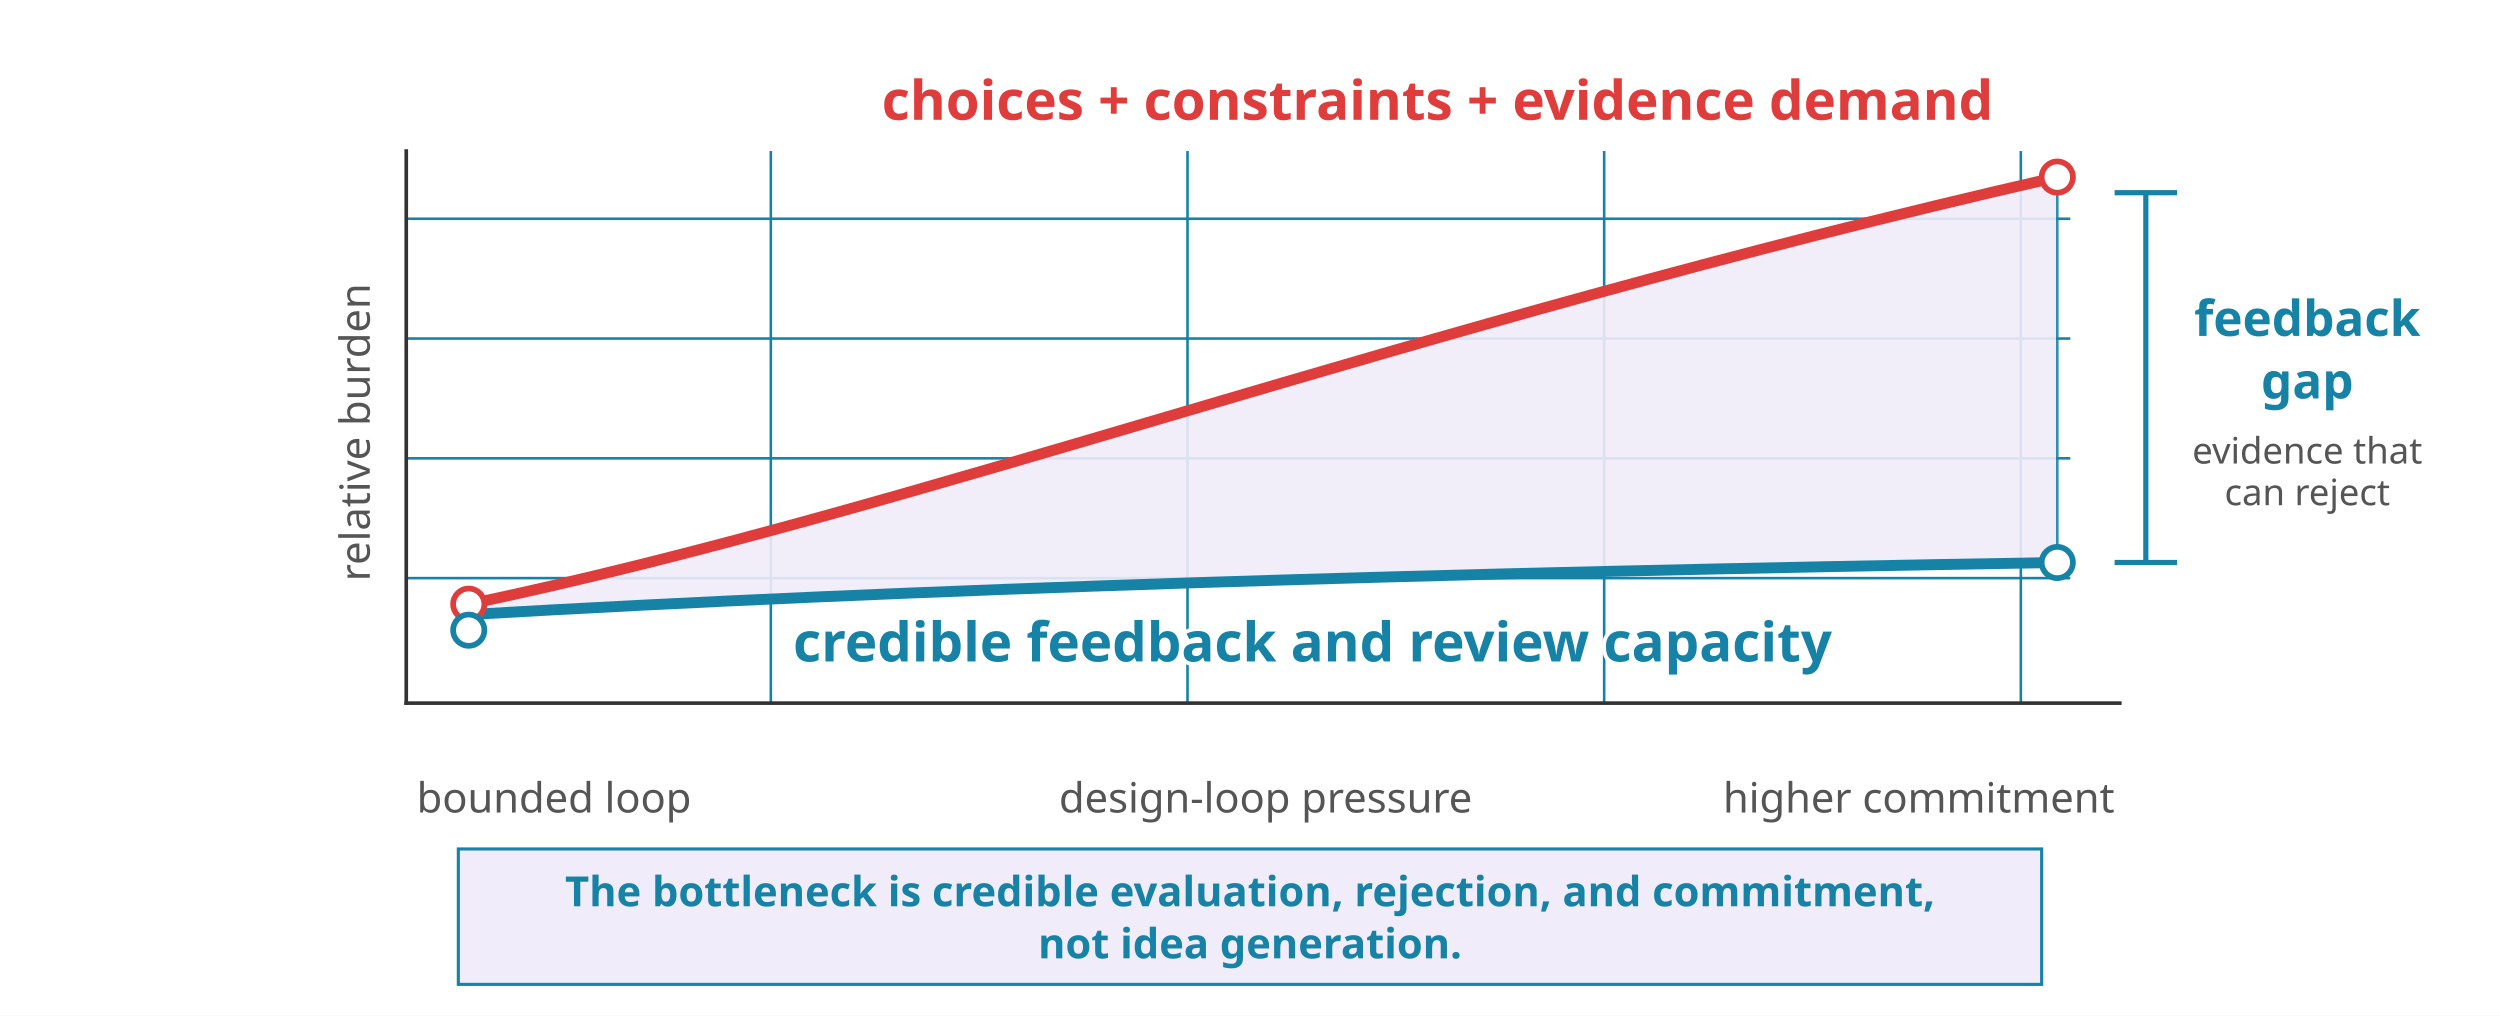
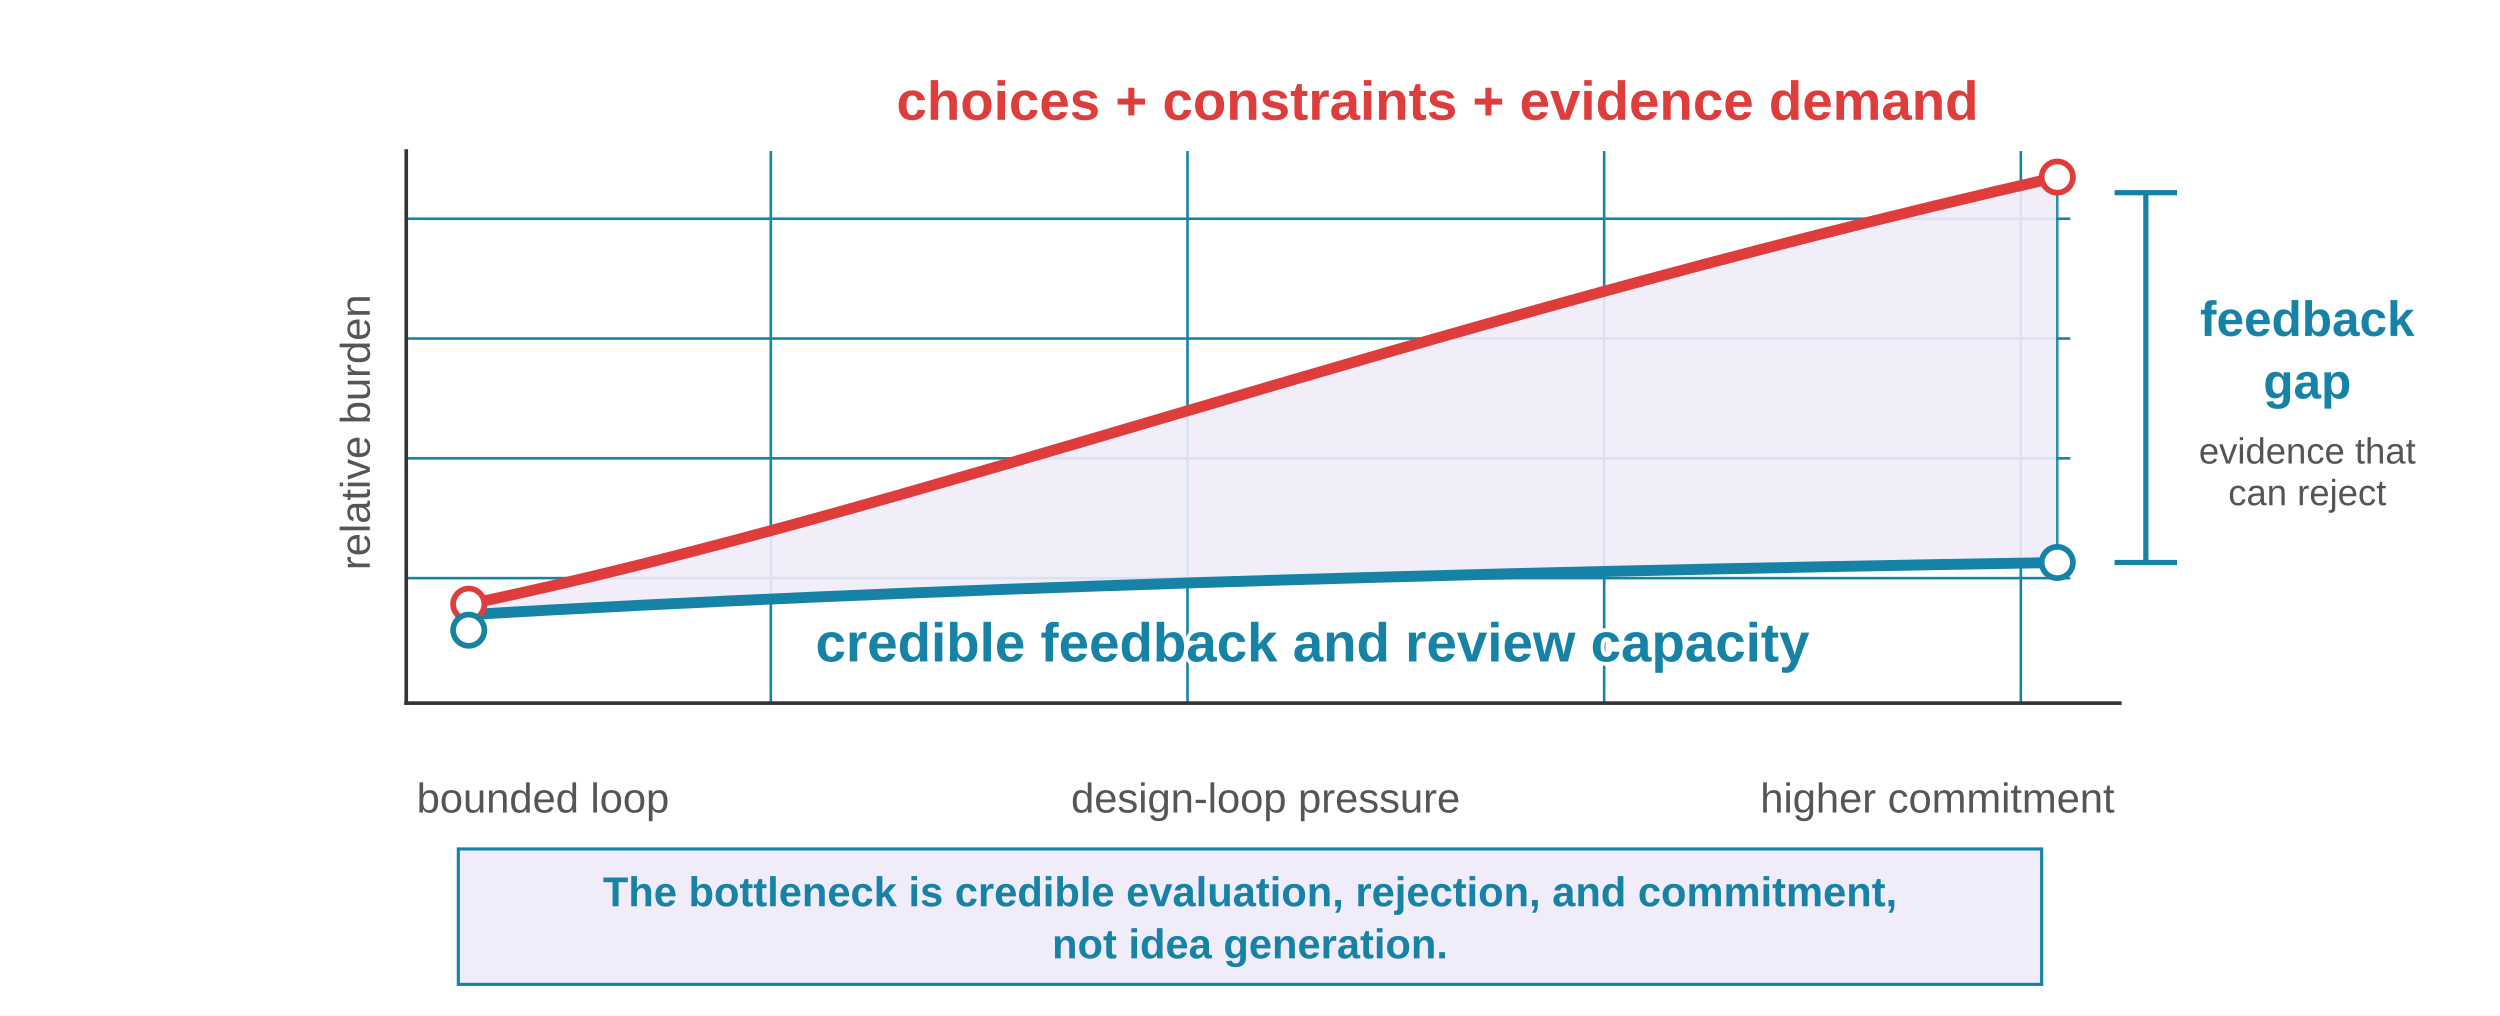
<svg xmlns="http://www.w3.org/2000/svg" viewBox="0 0 960 390" role="img">
  <defs>
    <style>
-       .font { font-family: sans-serif; }
+       .font { font-family: Arial, Helvetica, sans-serif; }
      .axis { stroke: #333333; stroke-width: 1.4; fill: none; stroke-linecap: square; }
      .grid { stroke: #1683A6; stroke-width: 1; fill: none; }
      .demand { stroke: #DE3D3C; stroke-width: 4.2; fill: none; stroke-linecap: square; }
      .capacity { stroke: #1683A6; stroke-width: 4.2; fill: none; stroke-linecap: square; }
      .gap { fill: #F0ECFA; stroke: #1683A6; stroke-width: 1; opacity: 0.9; }
      .label { font-size: 21px; font-weight: 700; fill: #222222; }
      .small { font-size: 18px; fill: #333333; }
      .tiny { font-size: 16px; fill: #555555; }
      .gap-label { font-size: 19px; font-weight: 700; fill: #1683A6; }
      .gap-small { font-size: 14px; fill: #555555; }
      .red { fill: #DE3D3C; font-weight: 700; stroke: #FFFFFF; stroke-width: 3; paint-order: stroke fill; }
      .blue { fill: #1683A6; font-weight: 700; stroke: #FFFFFF; stroke-width: 3; paint-order: stroke fill; }
      .callout { fill: #F0ECFA; stroke: #1683A6; stroke-width: 1.2; }
      .note { font-size: 16px; font-weight: 700; fill: #1683A6; }
    </style>
  </defs>
  <rect width="960" height="390" fill="#FFFFFF" />
  <g class="font">
    <g>
      <line class="grid" x1="156" y1="84" x2="795" y2="84" />
      <line class="grid" x1="156" y1="130" x2="795" y2="130" />
      <line class="grid" x1="156" y1="176" x2="795" y2="176" />
      <line class="grid" x1="156" y1="222" x2="795" y2="222" />
      <line class="grid" x1="296" y1="58" x2="296" y2="270" />
      <line class="grid" x1="456" y1="58" x2="456" y2="270" />
      <line class="grid" x1="616" y1="58" x2="616" y2="270" />
      <line class="grid" x1="776" y1="58" x2="776" y2="270" />
    </g>
    <line class="axis" x1="156" y1="270" x2="814" y2="270" />
    <line class="axis" x1="156" y1="58" x2="156" y2="270" />
    <text class="tiny" x="142" y="166" text-anchor="middle" transform="rotate(-90 142 166)">relative burden</text>
    <text class="tiny" x="160" y="312" text-anchor="start">bounded loop</text>
    <text class="tiny" x="486" y="312" text-anchor="middle">design-loop pressure</text>
    <text class="tiny" x="812" y="312" text-anchor="end">higher commitment</text>
    <path class="gap" d="M 180 232 C 352 196 536 126 790 68 L 790 216 C 550 220 352 226 180 236 Z" />
    <path class="demand" d="M 180 232 C 352 196 536 126 790 68" />
    <path class="capacity" d="M 180 236 C 352 226 550 220 790 216" />
    <circle cx="180" cy="232" r="6" fill="#FFFFFF" stroke="#DE3D3C" stroke-width="2.2" />
    <circle cx="180" cy="242" r="6" fill="#FFFFFF" stroke="#1683A6" stroke-width="2.2" />
    <circle cx="790" cy="68" r="6" fill="#FFFFFF" stroke="#DE3D3C" stroke-width="2.2" />
    <circle cx="790" cy="216" r="6" fill="#FFFFFF" stroke="#1683A6" stroke-width="2.2" />
    <text class="label red" x="552" y="46" text-anchor="middle">choices + constraints + evidence demand</text>
    <text class="label blue" x="504" y="254" text-anchor="middle">credible feedback and review capacity</text>
    <line x1="824" y1="74" x2="824" y2="216" stroke="#1683A6" stroke-width="2" />
    <line x1="812" y1="74" x2="836" y2="74" stroke="#1683A6" stroke-width="2" />
    <line x1="812" y1="216" x2="836" y2="216" stroke="#1683A6" stroke-width="2" />
    <text class="gap-label" x="886" y="129" text-anchor="middle">feedback</text>
    <text class="gap-label" x="886" y="153" text-anchor="middle">gap</text>
    <text class="gap-small" x="886" y="178" text-anchor="middle">evidence that</text>
    <text class="gap-small" x="886" y="194" text-anchor="middle">can reject</text>
    <rect class="callout" x="176" y="326" width="608" height="52" />
    <text class="note" x="480" y="348" text-anchor="middle">The bottleneck is credible evaluation, rejection, and commitment,</text>
    <text class="note" x="480" y="368" text-anchor="middle">not idea generation.</text>
  </g>
</svg>
